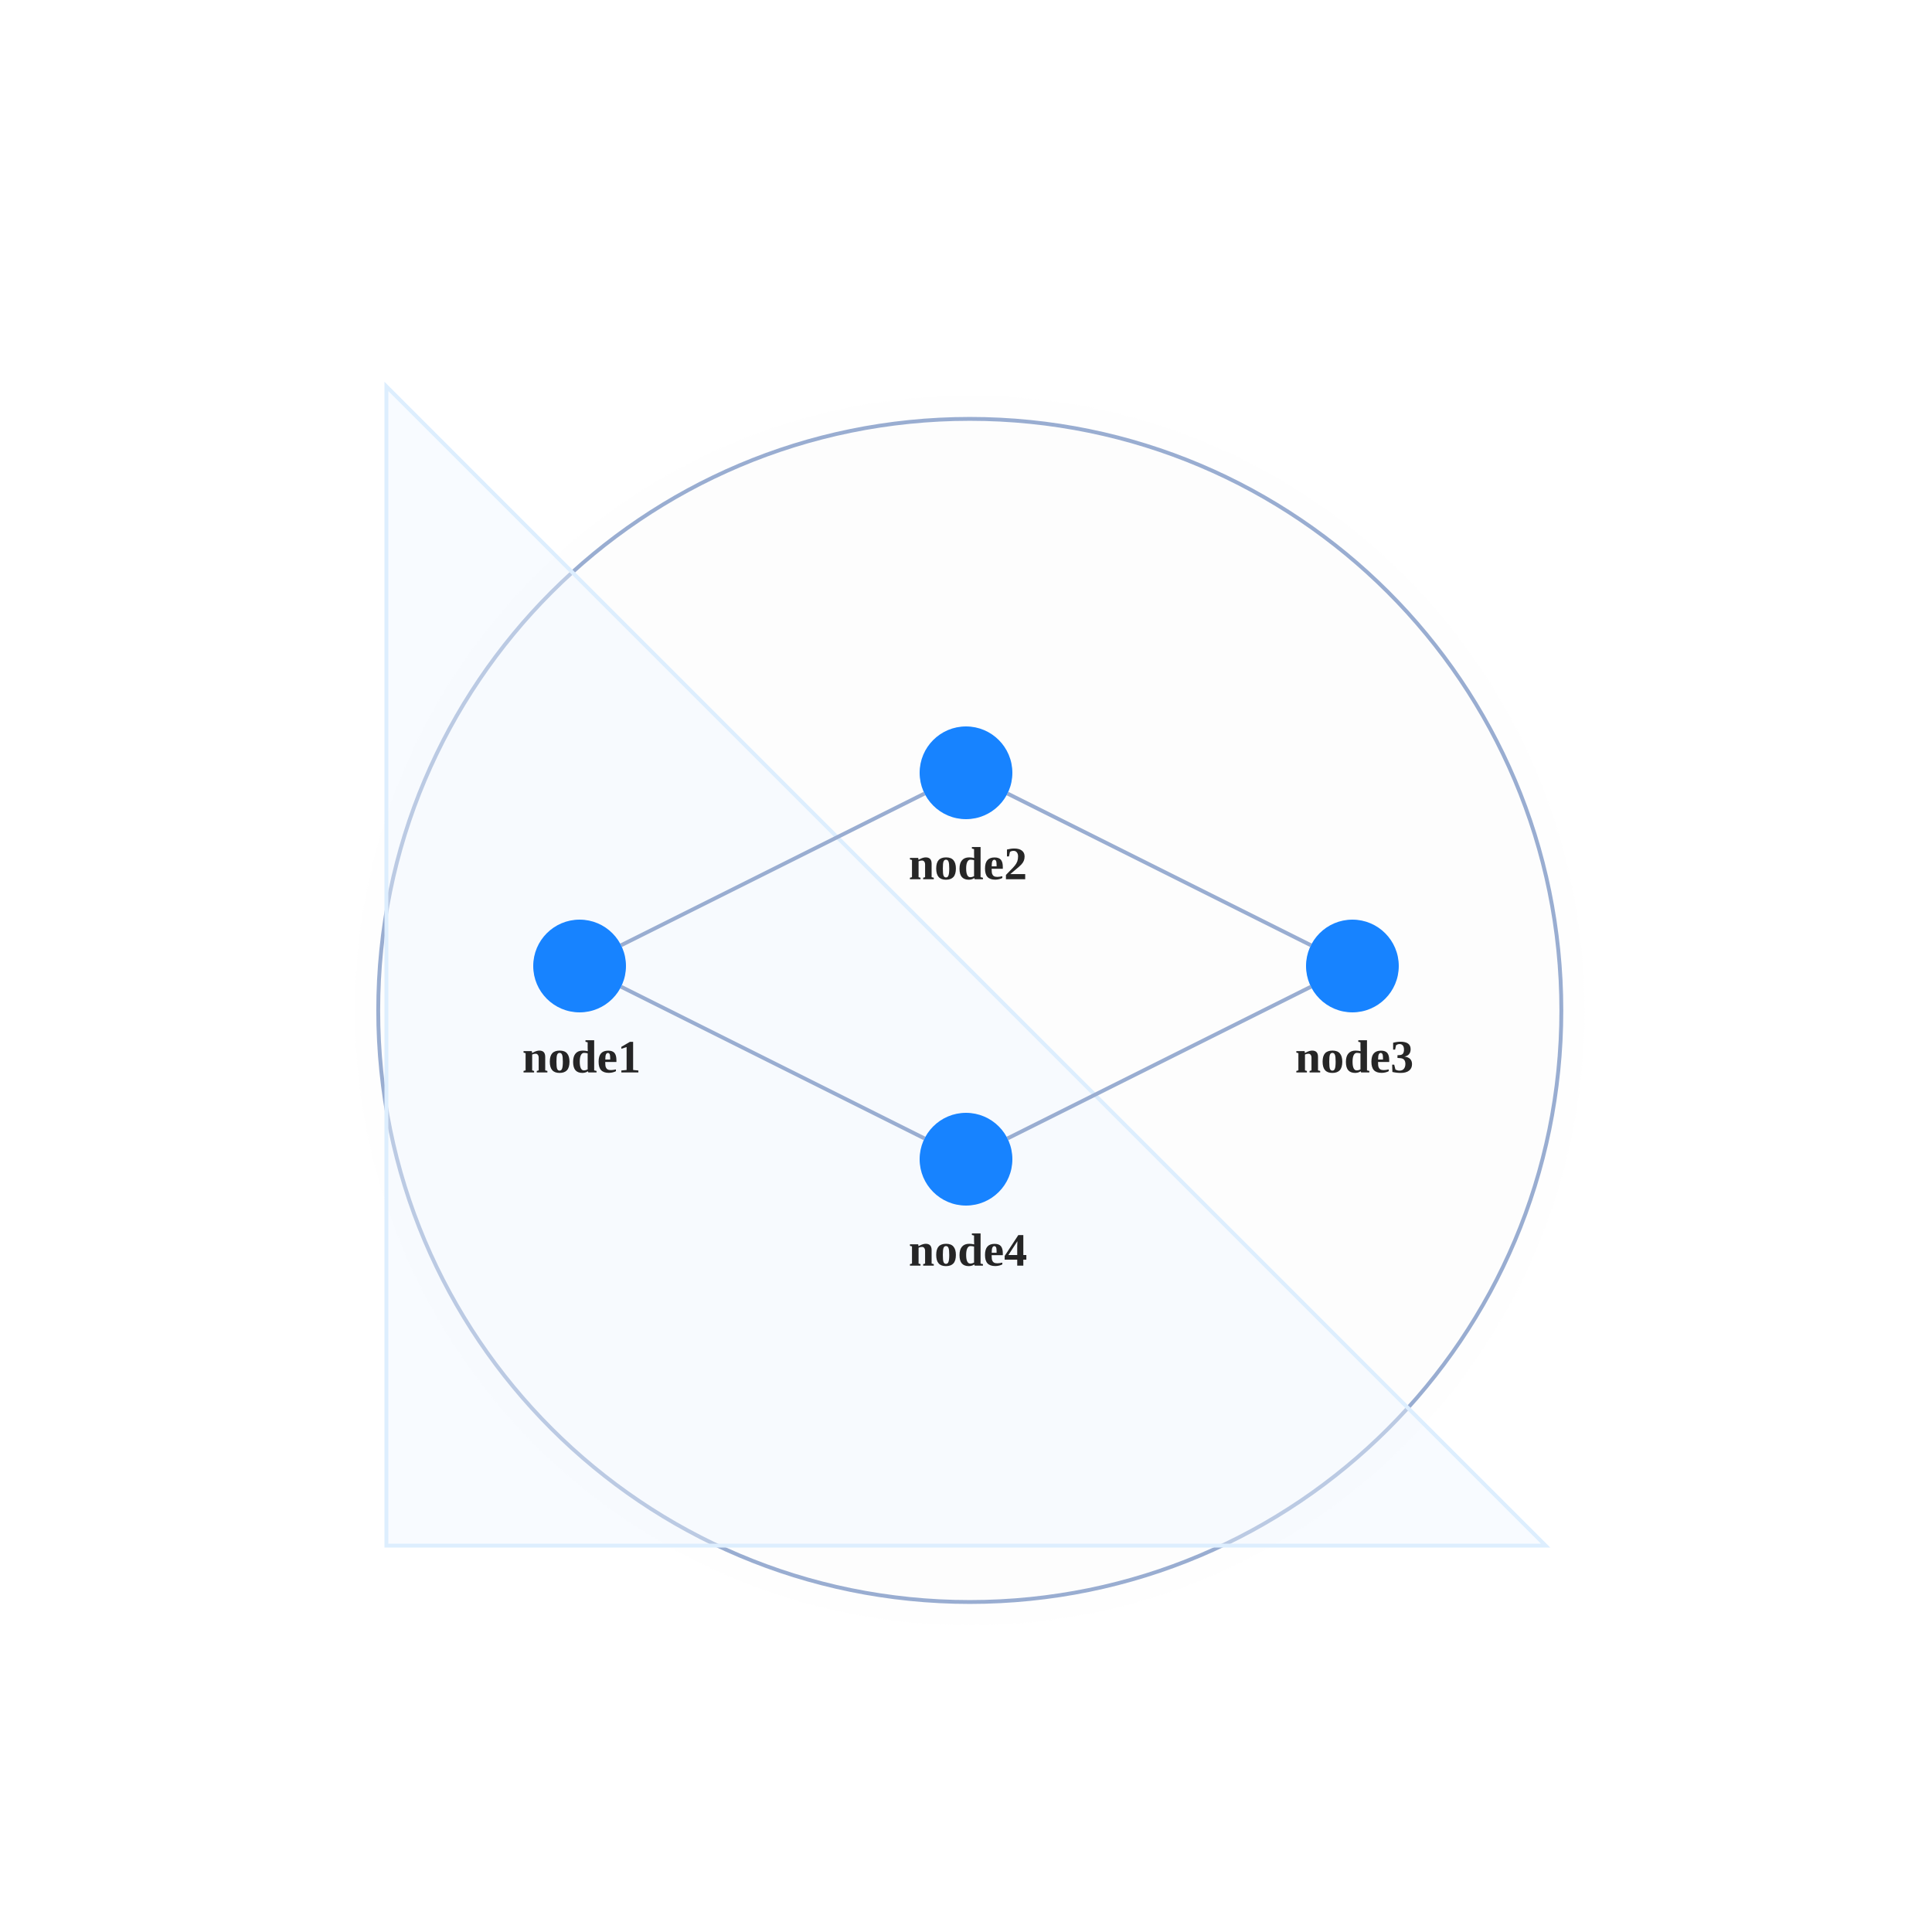
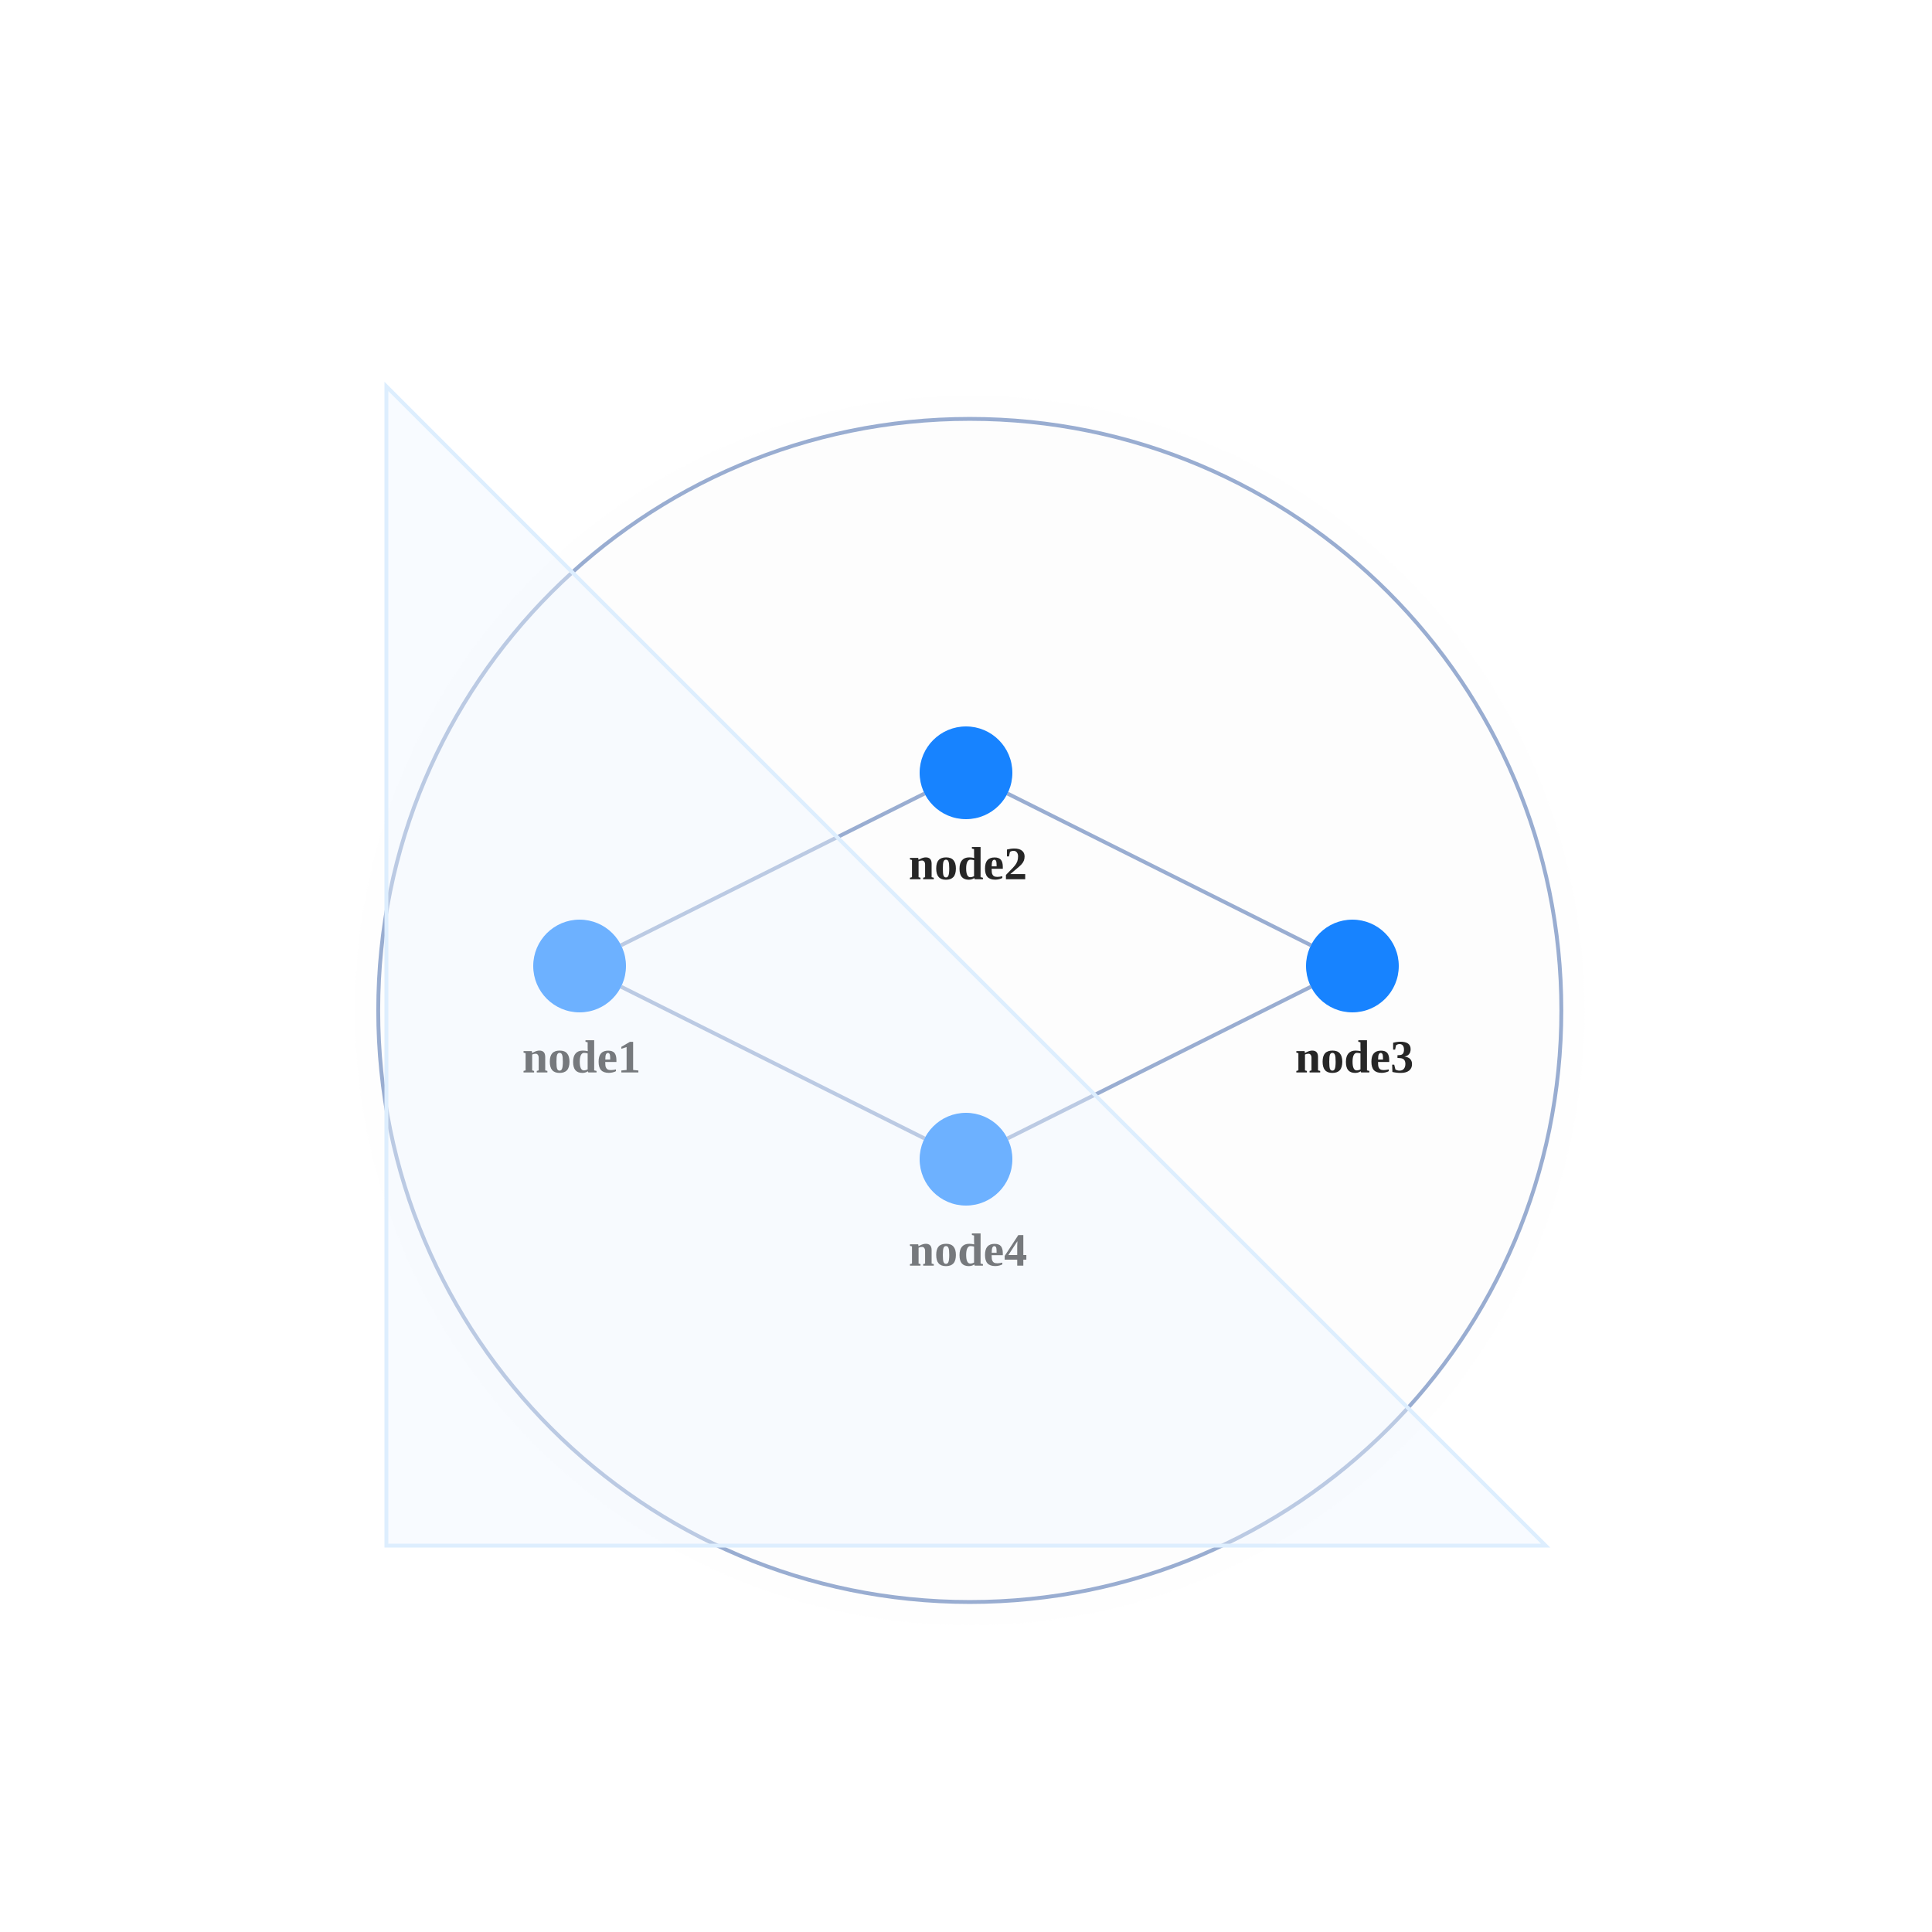
<svg xmlns="http://www.w3.org/2000/svg" width="500" height="500" style="background: transparent; position: absolute; outline: none;" color-interpolation-filters="sRGB" tabindex="1">
  <defs />
  <g id="g-svg-camera" transform="matrix(1,0,0,1,0,0)">
    <g id="g-root" fill="none" transform="matrix(1,0,0,1,0,0)">
      <g id="g-svg-7" fill="none" transform="matrix(1,0,0,1,0,0)">
        <g id="combo1" fill="none" transform="matrix(1,0,0,1,250.98,261.5)">
          <g transform="matrix(1,0,0,1,0,0)">
            <circle id="halo" fill="none" transform="translate(-153.0956,-153.0956)" cx="153.096" cy="153.096" stroke-dasharray="0,0" stroke-width="12" stroke="rgba(253,253,253,1)" r="153.096" stroke-opacity="0.25" pointer-events="none" />
          </g>
          <g transform="matrix(1,0,0,1,0,0)">
            <circle id="key" fill="rgba(253,253,253,1)" transform="translate(-153.0956,-153.0956)" cx="153.096" cy="153.096" stroke-dasharray="0,0" stroke-width="1" stroke="rgba(153,173,209,1)" r="153.096" />
          </g>
        </g>
-       </g>
-       <g transform="matrix(1,0,0,1,100,100)">
-         <path id="g6-lasso-select-path-id" fill="rgba(238,246,255,1)" stroke-width="1" stroke="rgba(221,238,254,1)" fill-opacity="0.4" pointer-events="none" d="M 0,0 L 0,300 L 300,300 Z" />
      </g>
      <g id="g-svg-6" fill="none" transform="matrix(1,0,0,1,0,0)">
        <g id="edge1" fill="none" marker-start="false" marker-end="false" transform="matrix(1,0,0,1,0,0)">
          <g id="edge1" fill="none" marker-start="false" marker-end="false" stroke="transparent" stroke-width="3" />
          <g transform="matrix(1,0,0,1,160.7331,205.3666)">
            <path id="key" fill="none" d="M 0,39.267 L 78.534,0" stroke-width="1" stroke="rgba(153,173,209,1)" />
            <path id="key" fill="none" d="M 0,39.267 L 78.534,0" stroke-width="1" stroke="transparent" />
          </g>
        </g>
        <g id="edge2" fill="none" marker-start="false" marker-end="false" transform="matrix(1,0,0,1,0,0)">
          <g id="edge2" fill="none" marker-start="false" marker-end="false" stroke="transparent" stroke-width="3" />
          <g transform="matrix(1,0,0,1,260.7331,205.3666)">
            <path id="key" fill="none" d="M 0,0 L 78.534,39.267" stroke-width="1" stroke="rgba(153,173,209,1)" />
            <path id="key" fill="none" d="M 0,0 L 78.534,39.267" stroke-width="1" stroke="transparent" />
          </g>
        </g>
        <g id="edge3" fill="none" marker-start="false" marker-end="false" transform="matrix(1,0,0,1,0,0)">
          <g id="edge3" fill="none" marker-start="false" marker-end="false" stroke="transparent" stroke-width="3" />
          <g transform="matrix(1,0,0,1,260.7331,255.3666)">
            <path id="key" fill="none" d="M 78.534,0 L 0,39.267" stroke-width="1" stroke="rgba(153,173,209,1)" />
            <path id="key" fill="none" d="M 78.534,0 L 0,39.267" stroke-width="1" stroke="transparent" />
          </g>
        </g>
        <g id="edge4" fill="none" marker-start="false" marker-end="false" transform="matrix(1,0,0,1,0,0)">
          <g id="edge4" fill="none" marker-start="false" marker-end="false" stroke="transparent" stroke-width="3" />
          <g transform="matrix(1,0,0,1,160.7331,255.3666)">
            <path id="key" fill="none" d="M 0,0 L 78.534,39.267" stroke-width="1" stroke="rgba(153,173,209,1)" />
            <path id="key" fill="none" d="M 0,0 L 78.534,39.267" stroke-width="1" stroke="transparent" />
          </g>
        </g>
      </g>
      <g id="g-svg-5" fill="none" transform="matrix(1,0,0,1,0,0)">
        <g id="node1" fill="none" transform="matrix(1,0,0,1,150,250)">
          <g transform="matrix(1,0,0,1,0,0)">
            <circle id="key" fill="rgba(23,131,255,1)" transform="translate(-12,-12)" cx="12" cy="12" stroke-width="0" r="12" stroke="rgba(0,0,0,1)" />
          </g>
          <g id="label" fill="none" transform="matrix(1,0,0,1,0,12)">
            <g transform="matrix(1,0,0,1,0,0)">
              <text id="text" fill="rgba(0,0,0,0.851)" dominant-baseline="central" paint-order="stroke" dx="0.5" dy="11.5px" font-size="12" text-anchor="middle" font-weight="700">
                node1
              </text>
            </g>
          </g>
        </g>
        <g id="node2" fill="none" transform="matrix(1,0,0,1,250,200)">
          <g transform="matrix(1,0,0,1,0,0)">
            <circle id="key" fill="rgba(23,131,255,1)" transform="translate(-12,-12)" cx="12" cy="12" stroke-width="0" r="12" stroke="rgba(0,0,0,1)" />
          </g>
          <g id="label" fill="none" transform="matrix(1,0,0,1,0,12)">
            <g transform="matrix(1,0,0,1,0,0)">
              <text id="text" fill="rgba(0,0,0,0.851)" dominant-baseline="central" paint-order="stroke" dx="0.5" dy="11.5px" font-size="12" text-anchor="middle" font-weight="700">
                node2
              </text>
            </g>
          </g>
        </g>
        <g id="node3" fill="none" transform="matrix(1,0,0,1,350,250)">
          <g transform="matrix(1,0,0,1,0,0)">
            <circle id="key" fill="rgba(23,131,255,1)" transform="translate(-12,-12)" cx="12" cy="12" stroke-width="0" r="12" stroke="rgba(0,0,0,1)" />
          </g>
          <g id="label" fill="none" transform="matrix(1,0,0,1,0,12)">
            <g transform="matrix(1,0,0,1,0,0)">
              <text id="text" fill="rgba(0,0,0,0.851)" dominant-baseline="central" paint-order="stroke" dx="0.5" dy="11.5px" font-size="12" text-anchor="middle" font-weight="700">
                node3
              </text>
            </g>
          </g>
        </g>
        <g id="node4" fill="none" transform="matrix(1,0,0,1,250,300)">
          <g transform="matrix(1,0,0,1,0,0)">
            <circle id="key" fill="rgba(23,131,255,1)" transform="translate(-12,-12)" cx="12" cy="12" stroke-width="0" r="12" stroke="rgba(0,0,0,1)" />
          </g>
          <g id="label" fill="none" transform="matrix(1,0,0,1,0,12)">
            <g transform="matrix(1,0,0,1,0,0)">
              <text id="text" fill="rgba(0,0,0,0.851)" dominant-baseline="central" paint-order="stroke" dx="0.5" dy="11.5px" font-size="12" text-anchor="middle" font-weight="700">
                node4
              </text>
            </g>
          </g>
        </g>
      </g>
+       <g transform="matrix(1,0,0,1,100,100)">
+         <path id="g6-lasso-select-path-id" fill="rgba(238,246,255,1)" stroke-width="1" stroke="rgba(221,238,254,1)" fill-opacity="0.4" pointer-events="none" d="M 0,0 L 0,300 L 300,300 Z" />
+       </g>
    </g>
  </g>
</svg>
